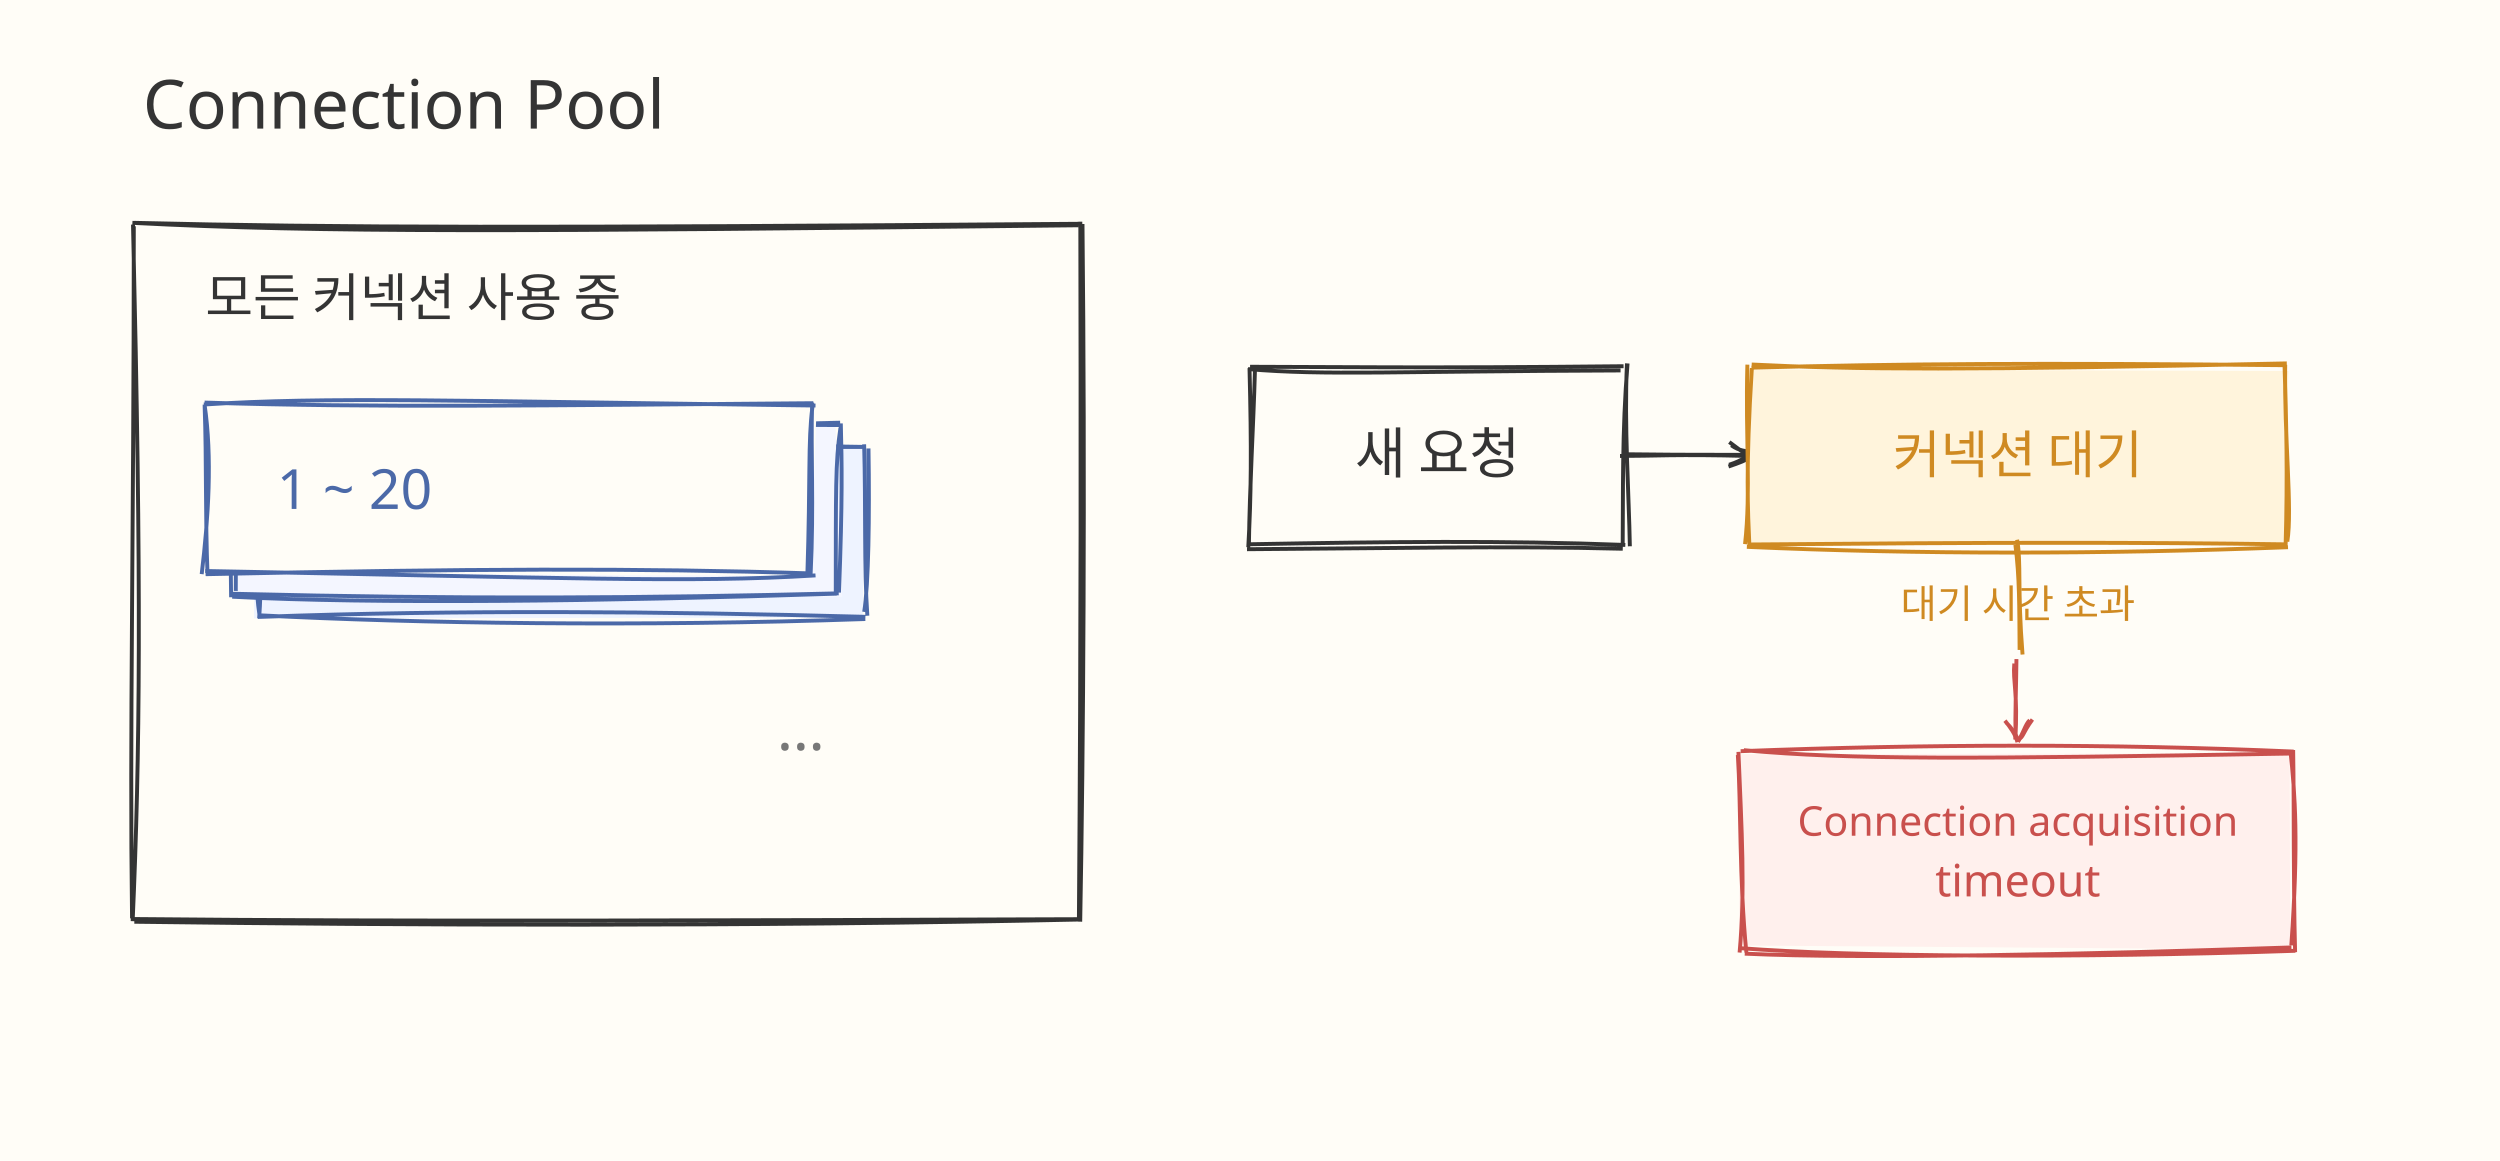
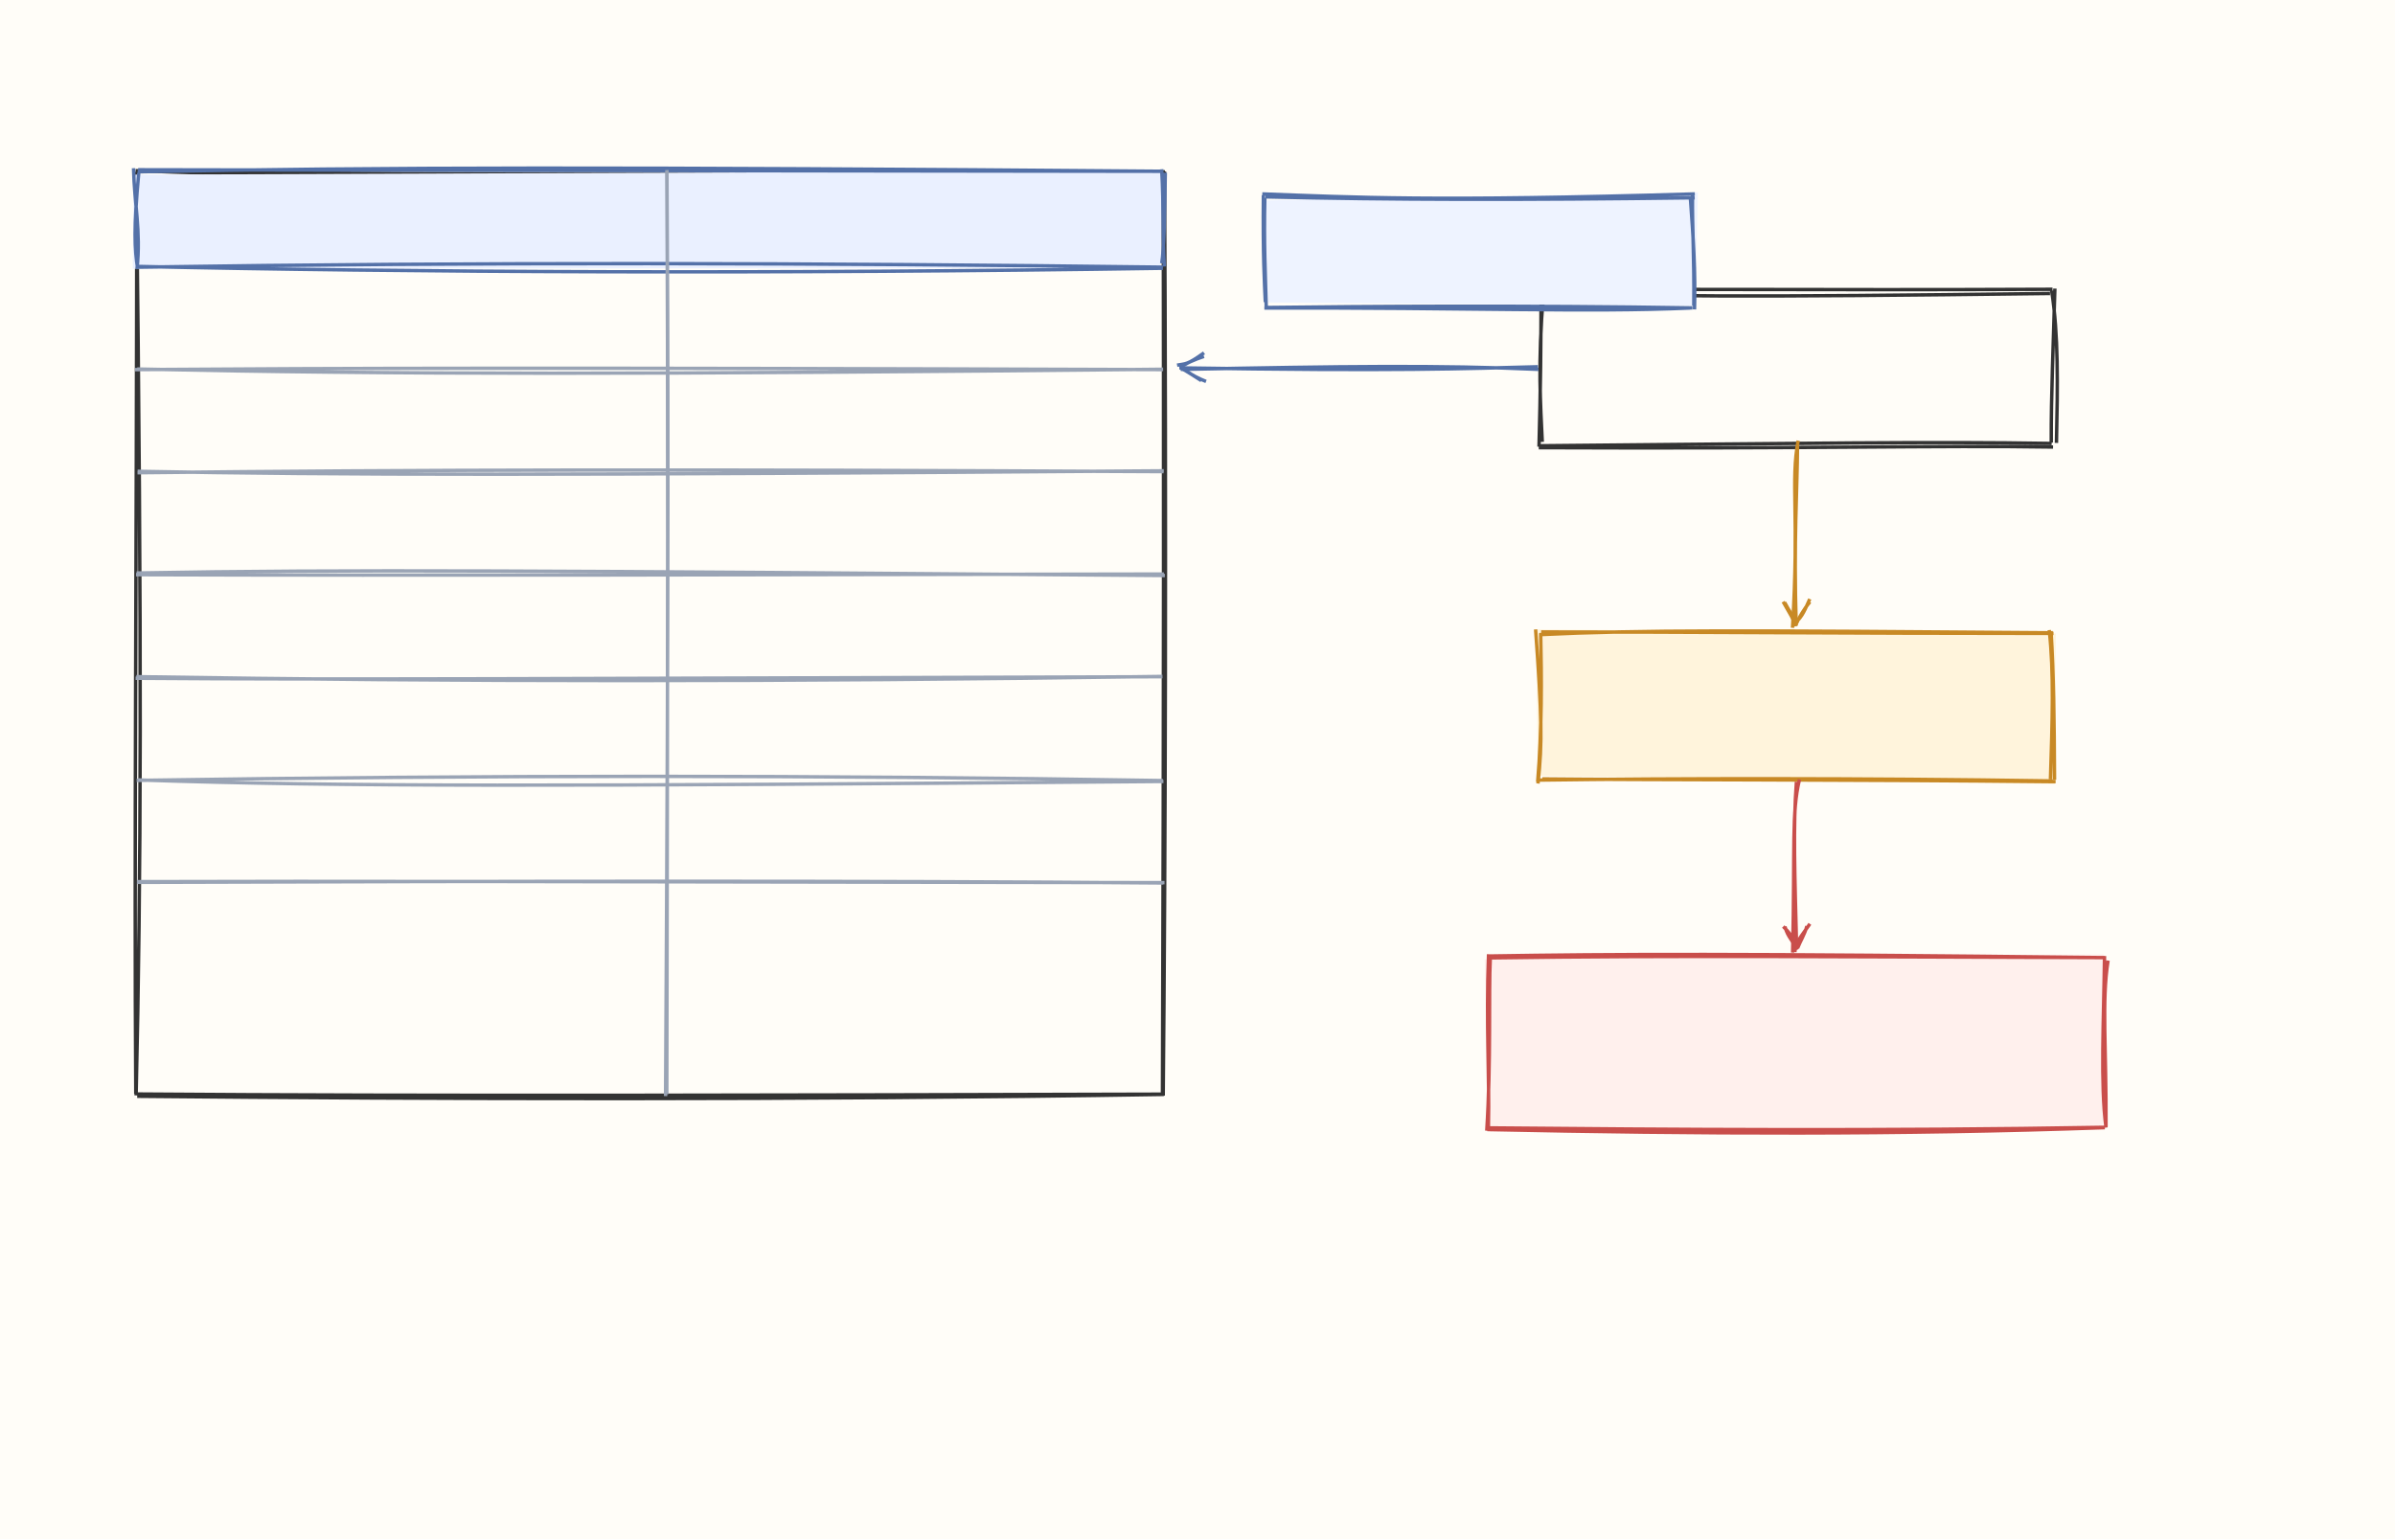
- <svg xmlns="http://www.w3.org/2000/svg" width="1400" height="650" viewBox="0 0 1400 650">
-   <rect width="1400" height="650" fill="#fffdf7" />
-   <text x="80" y="72" font-family="Marker Felt, Chalkboard, Apple SD Gothic Neo, sans-serif" font-size="38" fill="#343434" text-anchor="start" font-weight="500">Connection Pool</text>
+ <svg xmlns="http://www.w3.org/2000/svg" width="1400" height="900" viewBox="0 0 1400 900">
+   <rect width="1400" height="900" fill="#fffdf8" />
  <g>
-     <path d="M77.995 125.324 L605.683 125.165 L605.805 515.511 L73.883 516.987" stroke="none" stroke-width="0" fill="#fffdf7" />
-     <path d="M74.144 124.783 C180.305 130.313, 287.287 129.753, 603.838 126.154 M75.308 124.788 C187.802 127.522, 301.248 127.704, 604.518 125.317 M606.196 125.442 C607.694 269.774, 606.745 418.911, 604.917 516.143 M604.98 124.131 C605.2 236.092, 605.405 345.851, 604.185 515.457 M605.317 514.919 C416.118 519.016, 227.57 518.154, 75.219 516.179 M604.739 514.738 C414.736 515.427, 224.902 516.198, 75.234 514.651 M73.945 514.287 C72.552 409.32, 74.893 305.712, 74.928 126.697 M74.282 515.859 C78.387 422.715, 79.315 329.619, 74.482 125.77" stroke="#343434" stroke-width="2.2" fill="none" />
-   </g>
-   <text x="115" y="177" font-family="Marker Felt, Chalkboard, Apple SD Gothic Neo, sans-serif" font-size="29" fill="#343434" text-anchor="start" font-weight="500">모든 커넥션 사용 중</text>
-   <g>
-     <path d="M142.595 252.457 L484.252 249.882 L483.186 345.862 L142.272 346.286" stroke="none" stroke-width="0" fill="#eef3ff" />
-     <path d="M146.43 248.603 C213.499 249.704, 282.872 249.877, 484.271 250.316 M145.865 250.911 C225.69 247.386, 305.662 247.12, 484.616 250.281 M486.356 251.134 C486.969 289.589, 486.38 327.507, 483.944 342.656 M483.912 248.812 C484.922 284.282, 483.81 317.398, 485.713 344.812 M484.581 346.652 C357.72 351.074, 233.25 349.095, 145.201 344.561 M484.622 345.419 C370.12 342.375, 257.929 341.389, 145.328 345.46 M145.11 346.356 C147.836 310.066, 143.251 280.538, 142.765 248.1 M145.596 346.471 C142.669 327.074, 142.019 306.87, 146.272 251.302" stroke="#4b69a8" stroke-width="2.2" fill="none" />
-   </g>
-   <text x="180" y="309" font-family="Marker Felt, Chalkboard, Apple SD Gothic Neo, sans-serif" font-size="29" fill="#4b69a8" text-anchor="start" font-weight="500">커넥션 1 ~ 20</text>
-   <g>
-     <path d="M128.194 236.589 L467.82 237.599 L471.567 334.213 L131.66 333.585" stroke="none" stroke-width="0" fill="#f4f6ff" />
-     <path d="M130.287 239.567 C196.181 240.662, 265.315 241.942, 470.477 236.708 M129.216 238.175 C217.389 237.905, 304.268 237.069, 470.036 238.034 M470.661 239.51 C467.702 259.097, 468.149 275.371, 468.03 332.352 M470.858 237.113 C471.408 259.989, 471.831 278.934, 469.824 331.84 M468.634 332.439 C336.422 336.83, 207.909 338.307, 130.037 334.158 M469.679 332.275 C364.222 334.944, 259.104 335.686, 130.267 332.502 M132.029 330.934 C132.275 309.527, 131.091 287.315, 131.652 237.291 M129.423 334.468 C128.773 297.036, 128.882 263.904, 130.433 239.285" stroke="#4b69a8" stroke-width="2.2" fill="none" />
+     <path d="M82.596 100.281 L680.592 100.143 L680.698 640.443 L79.032 641.722" stroke="none" stroke-width="0" fill="#fffdf8" />
+     <path d="M79.258 99.812 C199.404 104.493, 320.261 104.008, 678.993 101 M80.267 99.816 C207.797 102.108, 336.152 102.266, 679.582 100.275 M680.711 100.263 C681.804 301.63, 681.24 505.853, 679.951 640.679 M679.988 99.484 C680.197 253.544, 680.319 406.296, 679.516 640.272 M680.275 639.93 C466.123 643.378, 252.536 642.632, 80.19 641.022 M679.774 639.773 C464.588 640.353, 249.548 641.022, 80.203 639.698 M79.373 639.576 C78.409 494.562, 79.8 350.355, 79.957 101.008 M79.573 640.511 C82.463 511.902, 83.014 383.322, 79.692 100.458" stroke="#333" stroke-width="2" fill="none" />
  </g>
  <g>
-     <path d="M113.794 226.722 L457.388 225.315 L453.947 322.564 L115.048 320.883" stroke="none" stroke-width="0" fill="#fffdf7" />
-     <path d="M114.144 226.53 C182.863 222.101, 251.758 224.488, 456.683 227.1 M114.567 225.44 C209.088 228.423, 302.874 227.018, 455.455 225.787 M454.966 227.886 C452.424 247.605, 453.909 267.235, 452.116 322.048 M454.805 225.414 C453.904 254.696, 455.863 281.47, 453.934 321.869 M456.686 322.225 C387.123 326.586, 314.569 323.52, 114.874 319.754 M454.735 321.131 C358.324 317.993, 260.28 318.464, 115.206 321.544 M112.948 321.511 C116.713 289.987, 118.931 256.091, 114.54 226.481 M116.25 322.465 C114.877 288.997, 115.745 258.938, 114.594 227.267" stroke="#4b69a8" stroke-width="2.2" fill="none" />
-   </g>
-   <text x="155" y="285" font-family="Marker Felt, Chalkboard, Apple SD Gothic Neo, sans-serif" font-size="31" fill="#4b69a8" text-anchor="start" font-weight="500">1 ~ 20</text>
-   <text x="435" y="420" font-family="Marker Felt, Chalkboard, Apple SD Gothic Neo, sans-serif" font-size="34" fill="#777777" text-anchor="start" font-weight="500">…</text>
-   <g>
-     <path d="M702.991 202.649 L908.367 202.331 L908.611 303.022 L700.767 305.974" stroke="none" stroke-width="0" fill="#fffdf7" />
-     <path d="M698.868 206.693 C741.495 210.362, 782.445 207.889, 907.52 207.447 M700.035 205.387 C747.398 205.463, 796.32 206.266, 909.195 205.075 M911.101 203.517 C909.475 237.912, 912.221 276.786, 912.716 305.919 M911.43 203.522 C908.282 241.488, 908.988 277.902, 908.706 305.067 M908.749 307.294 C842.332 305.593, 778.786 307.09, 698.316 307.557 M910.174 305.166 C842.164 302.597, 777.551 303.353, 699.707 304.784 M699.382 305.556 C699.842 270.53, 701.869 240.163, 702.754 207.818 M699.039 306.447 C700.688 277.349, 700.87 251.42, 699.722 206.141" stroke="#343434" stroke-width="2.2" fill="none" />
-   </g>
-   <text x="805" y="265" font-family="Marker Felt, Chalkboard, Apple SD Gothic Neo, sans-serif" font-size="31" fill="#343434" text-anchor="middle" font-weight="500">새 요청</text>
-   <g>
-     <path d="M907.204 255.338 C925.806 255.347, 938.346 254.282, 979.068 255.335 M910.529 254.379 C926.307 254.638, 944.514 254.69, 979.737 254.733" stroke="#343434" stroke-width="2.2" fill="none" />
+     <path d="M77.916 102.129 L679.351 99.898 L678.428 156.747 L77.635 157.115" stroke="none" stroke-width="0" fill="#eaf0ff" />
+     <path d="M80.744 99.273 C200.281 99.555, 321.015 99.645, 679.621 100.164 M80.45 100.474 C221.356 97.691, 362.339 97.552, 679.8 100.146 M681.175 100.983 C680.919 123.974, 680.408 146.5, 679.085 153.968 M679.057 98.97 C680.392 120.432, 679.428 139.854, 680.618 155.837 M679.782 156.859 C456.216 160.278, 233.893 159.249, 80.105 155.772 M679.804 156.218 C478.474 153.695, 278.347 153.182, 80.171 156.239 M80.095 157.175 C82.444 135.07, 78.47 118.825, 78.063 98.353 M80.517 157.275 C78.636 145.769, 78.073 133.563, 81.103 101.129" stroke="#5471a8" stroke-width="2" fill="none" />
  </g>
  <g>
-     <path d="M980.903 254.166 C976.545 255.793, 976.934 257.5, 968.282 260.275 M980.766 255.862 C977.385 257.867, 974.315 259.118, 967.957 261.252" stroke="#343434" stroke-width="2.2" fill="none" />
+     <path d="M78.961 216.126 C200.725 215.264, 320.237 214.869, 679.654 216.124 M80.197 215.769 C228.633 219.022, 377.971 219.042, 679.902 215.901" stroke="#9aa4b5" stroke-width="2" fill="none" />
  </g>
  <g>
-     <path d="M979.703 253.078 C978.109 252.494, 974.046 252.677, 969.549 249.363 M979.035 255.09 C976.446 253.781, 972.743 250.67, 968.398 247.569" stroke="#343434" stroke-width="2.2" fill="none" />
+     <path d="M80.447 275.587 C199.521 277.814, 320.991 277.995, 680.281 275.288 M80.379 276.427 C242.192 274.605, 404.158 274.328, 680.121 275.772" stroke="#9aa4b5" stroke-width="2" fill="none" />
  </g>
  <g>
-     <path d="M978.19 206.913 L1281.503 207.764 L1279.372 303.724 L977.543 304.572" stroke="none" stroke-width="0" fill="#fff4dc" />
-     <path d="M980.946 204.126 C1038.892 207.051, 1101.904 207.432, 1280.595 203.495 M980.802 205.903 C1061.657 203.692, 1142.836 203.106, 1280.255 204.518 M1279.711 204.269 C1279.032 245.104, 1283.853 284.864, 1280.888 303.311 M1279.323 204.124 C1280.331 235.587, 1281.107 265.343, 1279.927 306.124 M1281.278 306.435 C1177.298 310.457, 1074.18 310.503, 978.242 306.235 M1280.269 304.822 C1197.95 303.658, 1118.515 303.689, 979.623 304.913 M977.22 304.712 C980.576 274.583, 977.406 245.979, 978.529 204.199 M979.693 306.441 C978.777 285.634, 977.477 263.212, 981.044 206.105" stroke="#cf8a22" stroke-width="2.2" fill="none" />
-   </g>
-   <text x="1130" y="265" font-family="Marker Felt, Chalkboard, Apple SD Gothic Neo, sans-serif" font-size="29" fill="#cf8a22" text-anchor="middle" font-weight="500">커넥션 대기</text>
-   <g>
-     <path d="M1129.576 302.254 C1131.953 315.136, 1129.66 329.322, 1132.621 366.536 M1128.621 305.129 C1130.971 323.538, 1130.79 339.35, 1130.977 363.972" stroke="#cf8a22" stroke-width="2.2" fill="none" />
-   </g>
-   <text x="1130" y="346" font-family="Marker Felt, Chalkboard, Apple SD Gothic Neo, sans-serif" font-size="22" fill="#cf8a22" text-anchor="middle" font-weight="500">대기 시간 초과</text>
-   <g>
-     <path d="M1128.004 371.587 C1127.078 381.687, 1130.201 388.676, 1128.535 414.182 M1129.205 369.091 C1129.064 384.8, 1128.401 399.319, 1128.699 413.695" stroke="#c9504d" stroke-width="2.2" fill="none" />
+     <path d="M79.853 335.048 C200.398 332.876, 319.665 333.632, 680.909 336.532 M79.522 336.045 C254.712 336.636, 429.305 336.063, 680.339 335.644" stroke="#9aa4b5" stroke-width="2" fill="none" />
  </g>
  <g>
-     <path d="M1131.503 415.102 C1128.829 413.562, 1129.576 410.753, 1123.456 404.613 M1129.773 415.646 C1128.73 411.354, 1125.622 406.999, 1122.753 403.575" stroke="#c9504d" stroke-width="2.2" fill="none" />
+     <path d="M79.259 396.589 C199.194 397.506, 320.419 396.758, 679.456 395.696 M79.705 395.662 C267.232 398.667, 454.453 398.837, 679.517 395.515" stroke="#9aa4b5" stroke-width="2" fill="none" />
  </g>
  <g>
-     <path d="M1130.303 414.014 C1133.242 412.763, 1132.223 411.117, 1138.147 402.925 M1130.141 414.874 C1133.038 410.773, 1134.183 405.558, 1136.618 403.316" stroke="#c9504d" stroke-width="2.2" fill="none" />
+     <path d="M80.744 456.051 C200.071 460.057, 321.173 459.883, 680.083 456.94 M79.887 456.32 C280.791 453.209, 480.64 453.084, 679.735 456.427" stroke="#9aa4b5" stroke-width="2" fill="none" />
  </g>
  <g>
-     <path d="M974.988 422.311 L1282.208 421.914 L1282.514 531.778 L973.708 529.468" stroke="none" stroke-width="0" fill="#fff0ed" />
-     <path d="M976.539 420.104 C1037.041 425.516, 1101.216 425.157, 1285.172 421.944 M974.767 420.661 C1079.537 416.669, 1182.126 416.409, 1284.452 420.882 M1282.626 420.396 C1285.284 444.741, 1287.216 471.683, 1283.146 529.399 M1284.163 420.027 C1284.77 455.454, 1284.153 490.44, 1285.258 533.209 M1283.194 530.564 C1165.431 534.525, 1044.13 537.118, 977.055 534.055 M1285.445 532.437 C1161.466 536.659, 1038.245 535.814, 974.434 530.975 M977.977 533.445 C973.942 493.22, 974.975 449.818, 973.193 422.772 M974.173 533.433 C977.366 498.532, 975.343 465.341, 973.528 421.051" stroke="#c9504d" stroke-width="2.2" fill="none" />
+     <path d="M80.15 515.512 C200.947 515.119, 319.847 515.521, 680.711 516.104 M80.07 515.937 C293.311 515.24, 505.787 514.818, 679.953 516.298" stroke="#9aa4b5" stroke-width="2" fill="none" />
  </g>
-   <text x="1130" y="468" font-family="Marker Felt, Chalkboard, Apple SD Gothic Neo, sans-serif" font-size="23" fill="#c9504d" text-anchor="middle" font-weight="500">Connection acquisition</text>
-   <text x="1130" y="502" font-family="Marker Felt, Chalkboard, Apple SD Gothic Neo, sans-serif" font-size="25" fill="#c9504d" text-anchor="middle" font-weight="500">timeout</text>
+   <g>
+     <path d="M389.853 99.437 C390.555 208.538, 390.966 315.155, 389.06 640.92 M389.761 100.488 C390.606 229.594, 390.298 359.968, 389.786 639.784" stroke="#9aa4b5" stroke-width="2" fill="none" />
+   </g>
+   <g>
+     <path d="M902.584 168.524 L1199.769 167.974 L1200.192 259.172 L898.729 259.089" stroke="none" stroke-width="0" fill="#fffdf8" />
+     <path d="M900.277 170.529 C961.207 173.569, 1019.722 173.823, 1198.338 171.614 M899.098 169.603 C976.774 168.647, 1052.88 169.804, 1199.795 169.154 M1199.309 170.029 C1203.289 195.982, 1202.849 224.495, 1202.108 258.994 M1201.179 168.738 C1200.312 200.999, 1198.936 230.57, 1199.058 258.817 M1200.107 261.394 C1131.184 260.317, 1062.58 262.47, 899.484 261.772 M1199.297 259.286 C1128.558 258.127, 1058.896 259.215, 900.532 260.642 M901.529 258.364 C900.519 236.611, 898.832 212.533, 902.174 172.284 M899.634 261.208 C900.51 229.537, 900.825 198.157, 900.819 170.678" stroke="#333" stroke-width="2" fill="none" />
+   </g>
+   <g>
+     <path d="M899.021 214.448 C856.687 215.538, 817.111 217.115, 689.383 215.098 M899.316 215.974 C842.18 213.4, 783.795 214.139, 690.235 215.994" stroke="#5471a8" stroke-width="2" fill="none" />
+   </g>
+   <g>
+     <path d="M688.055 213.521 C693.175 212.543, 693.767 213.521, 703.816 206.325 M689.762 215.11 C693.443 212.24, 698.492 210.178, 703.772 208.411" stroke="#5471a8" stroke-width="2" fill="none" />
+   </g>
+   <g>
+     <path d="M690.841 216.411 C690.965 214.359, 695.222 219.295, 704.992 223.04 M690.105 214.393 C695.082 218.136, 698.118 219.941, 702.232 222.553" stroke="#5471a8" stroke-width="2" fill="none" />
+   </g>
+   <g>
+     <path d="M738.423 117.22 L992.487 112.482 L990.852 178.78 L741.135 176.874" stroke="none" stroke-width="0" fill="#eef3ff" />
+     <path d="M737.882 113.39 C790.653 115.338, 838.475 117.971, 990.71 113.384 M739.741 115.12 C813.618 116.889, 889.057 116.967, 990.663 115.656 M988.104 115.681 C989.809 138.618, 991.166 159.305, 990.524 180.933 M989.353 114.26 C989.136 133.585, 990.421 150.087, 990.115 178.733 M988.108 180.099 C926.796 182.758, 860.123 179.755, 739.078 180.117 M989.338 180.023 C892.185 178.472, 796.291 179.107, 740.463 179.804 M739.655 176.632 C739.156 165.607, 738.165 149.541, 738.512 114.148 M740.2 180.203 C739.706 160.591, 738.736 142.326, 739.364 115.646" stroke="#5471a8" stroke-width="2" fill="none" />
+   </g>
+   <g>
+     <path d="M1051.122 257.653 C1046.602 281.23, 1051.778 301.386, 1047.816 367.102 M1050.737 260.299 C1050.586 287.688, 1048.437 315.157, 1049.976 365.833" stroke="#c88925" stroke-width="2" fill="none" />
+   </g>
+   <g>
+     <path d="M1049.727 366.129 C1048.327 361.741, 1046.635 359.534, 1042.347 351.845 M1050.895 364.507 C1048.25 360.71, 1046.167 357.829, 1043.2 352.22" stroke="#c88925" stroke-width="2" fill="none" />
+   </g>
+   <g>
+     <path d="M1048.613 365.119 C1052.811 360.939, 1053.764 359.811, 1057.906 350.278 M1049.288 365.74 C1052.266 360.307, 1054.147 356.59, 1057.991 351.979" stroke="#c88925" stroke-width="2" fill="none" />
+   </g>
+   <g>
+     <path d="M897.899 368.053 L1201.72 370.471 L1201.22 458.519 L898.964 453.604" stroke="none" stroke-width="0" fill="#fff4dc" />
+     <path d="M899.733 371.104 C959.776 368.202, 1019.598 368.621, 1199.549 370.009 M900.875 369.518 C987.077 369.462, 1073.755 370.364, 1200.382 370.375 M1197.883 368.413 C1200.664 393.531, 1199.713 420.746, 1198.593 455.562 M1198.936 369.008 C1200.52 394.958, 1200.78 418.778, 1200.976 455.954 M1201.614 457.062 C1080.737 455.794, 958.646 456.061, 901.582 455.447 M1199.891 456.638 C1088.078 454.922, 977.639 455.07, 899.892 456.128 M899.024 458.139 C901.714 433.923, 901.253 418.442, 897.636 368.037 M898.851 457.182 C901.404 426.565, 901.155 395.54, 900.621 370.506" stroke="#c88925" stroke-width="2" fill="none" />
+   </g>
+   <g>
+     <path d="M1051.867 455.783 C1047.23 475.554, 1049.281 493.301, 1047.9 557.002 M1050.104 457.139 C1048.101 483.599, 1049.162 511.195, 1050.231 555.22" stroke="#c94e4b" stroke-width="2" fill="none" />
+   </g>
+   <g>
+     <path d="M1050.286 553.827 C1049.171 551.384, 1049.035 548.266, 1042.41 541.77 M1050.421 555.137 C1048.596 550.701, 1044.923 547.938, 1043.391 541.76" stroke="#c94e4b" stroke-width="2" fill="none" />
+   </g>
+   <g>
+     <path d="M1049.172 556.717 C1049.755 550.576, 1052.265 548.538, 1057.969 540.203 M1050.763 554.42 C1052.395 550.227, 1054.831 546.627, 1056.233 541.519" stroke="#c94e4b" stroke-width="2" fill="none" />
+   </g>
+   <g>
+     <path d="M867.895 560.935 L1229.712 558.015 L1229.318 660.362 L870.597 661.926" stroke="none" stroke-width="0" fill="#fff0ed" />
+     <path d="M870.241 559.01 C942.506 557.851, 1015.706 557.444, 1229.663 559.944 M870.355 560.116 C979.552 558.51, 1087.174 559.539, 1230.492 559.936 M1232.261 561.67 C1228.486 585.524, 1231.324 613.413, 1231.07 658.66 M1230.206 559.018 C1229.749 596.607, 1227.715 633.994, 1231.065 659.333 M1230.182 659.16 C1100.891 661.412, 974.736 660.461, 870.02 659.494 M1230.371 659.368 C1111.486 663.569, 992.373 663.109, 869.404 660.455 M870.056 658.48 C870.758 628.863, 868.576 599.6, 870.13 557.958 M869.084 661.159 C871.618 621.168, 870.148 580.843, 871.151 560.351" stroke="#c94e4b" stroke-width="2" fill="none" />
+   </g>
</svg>
